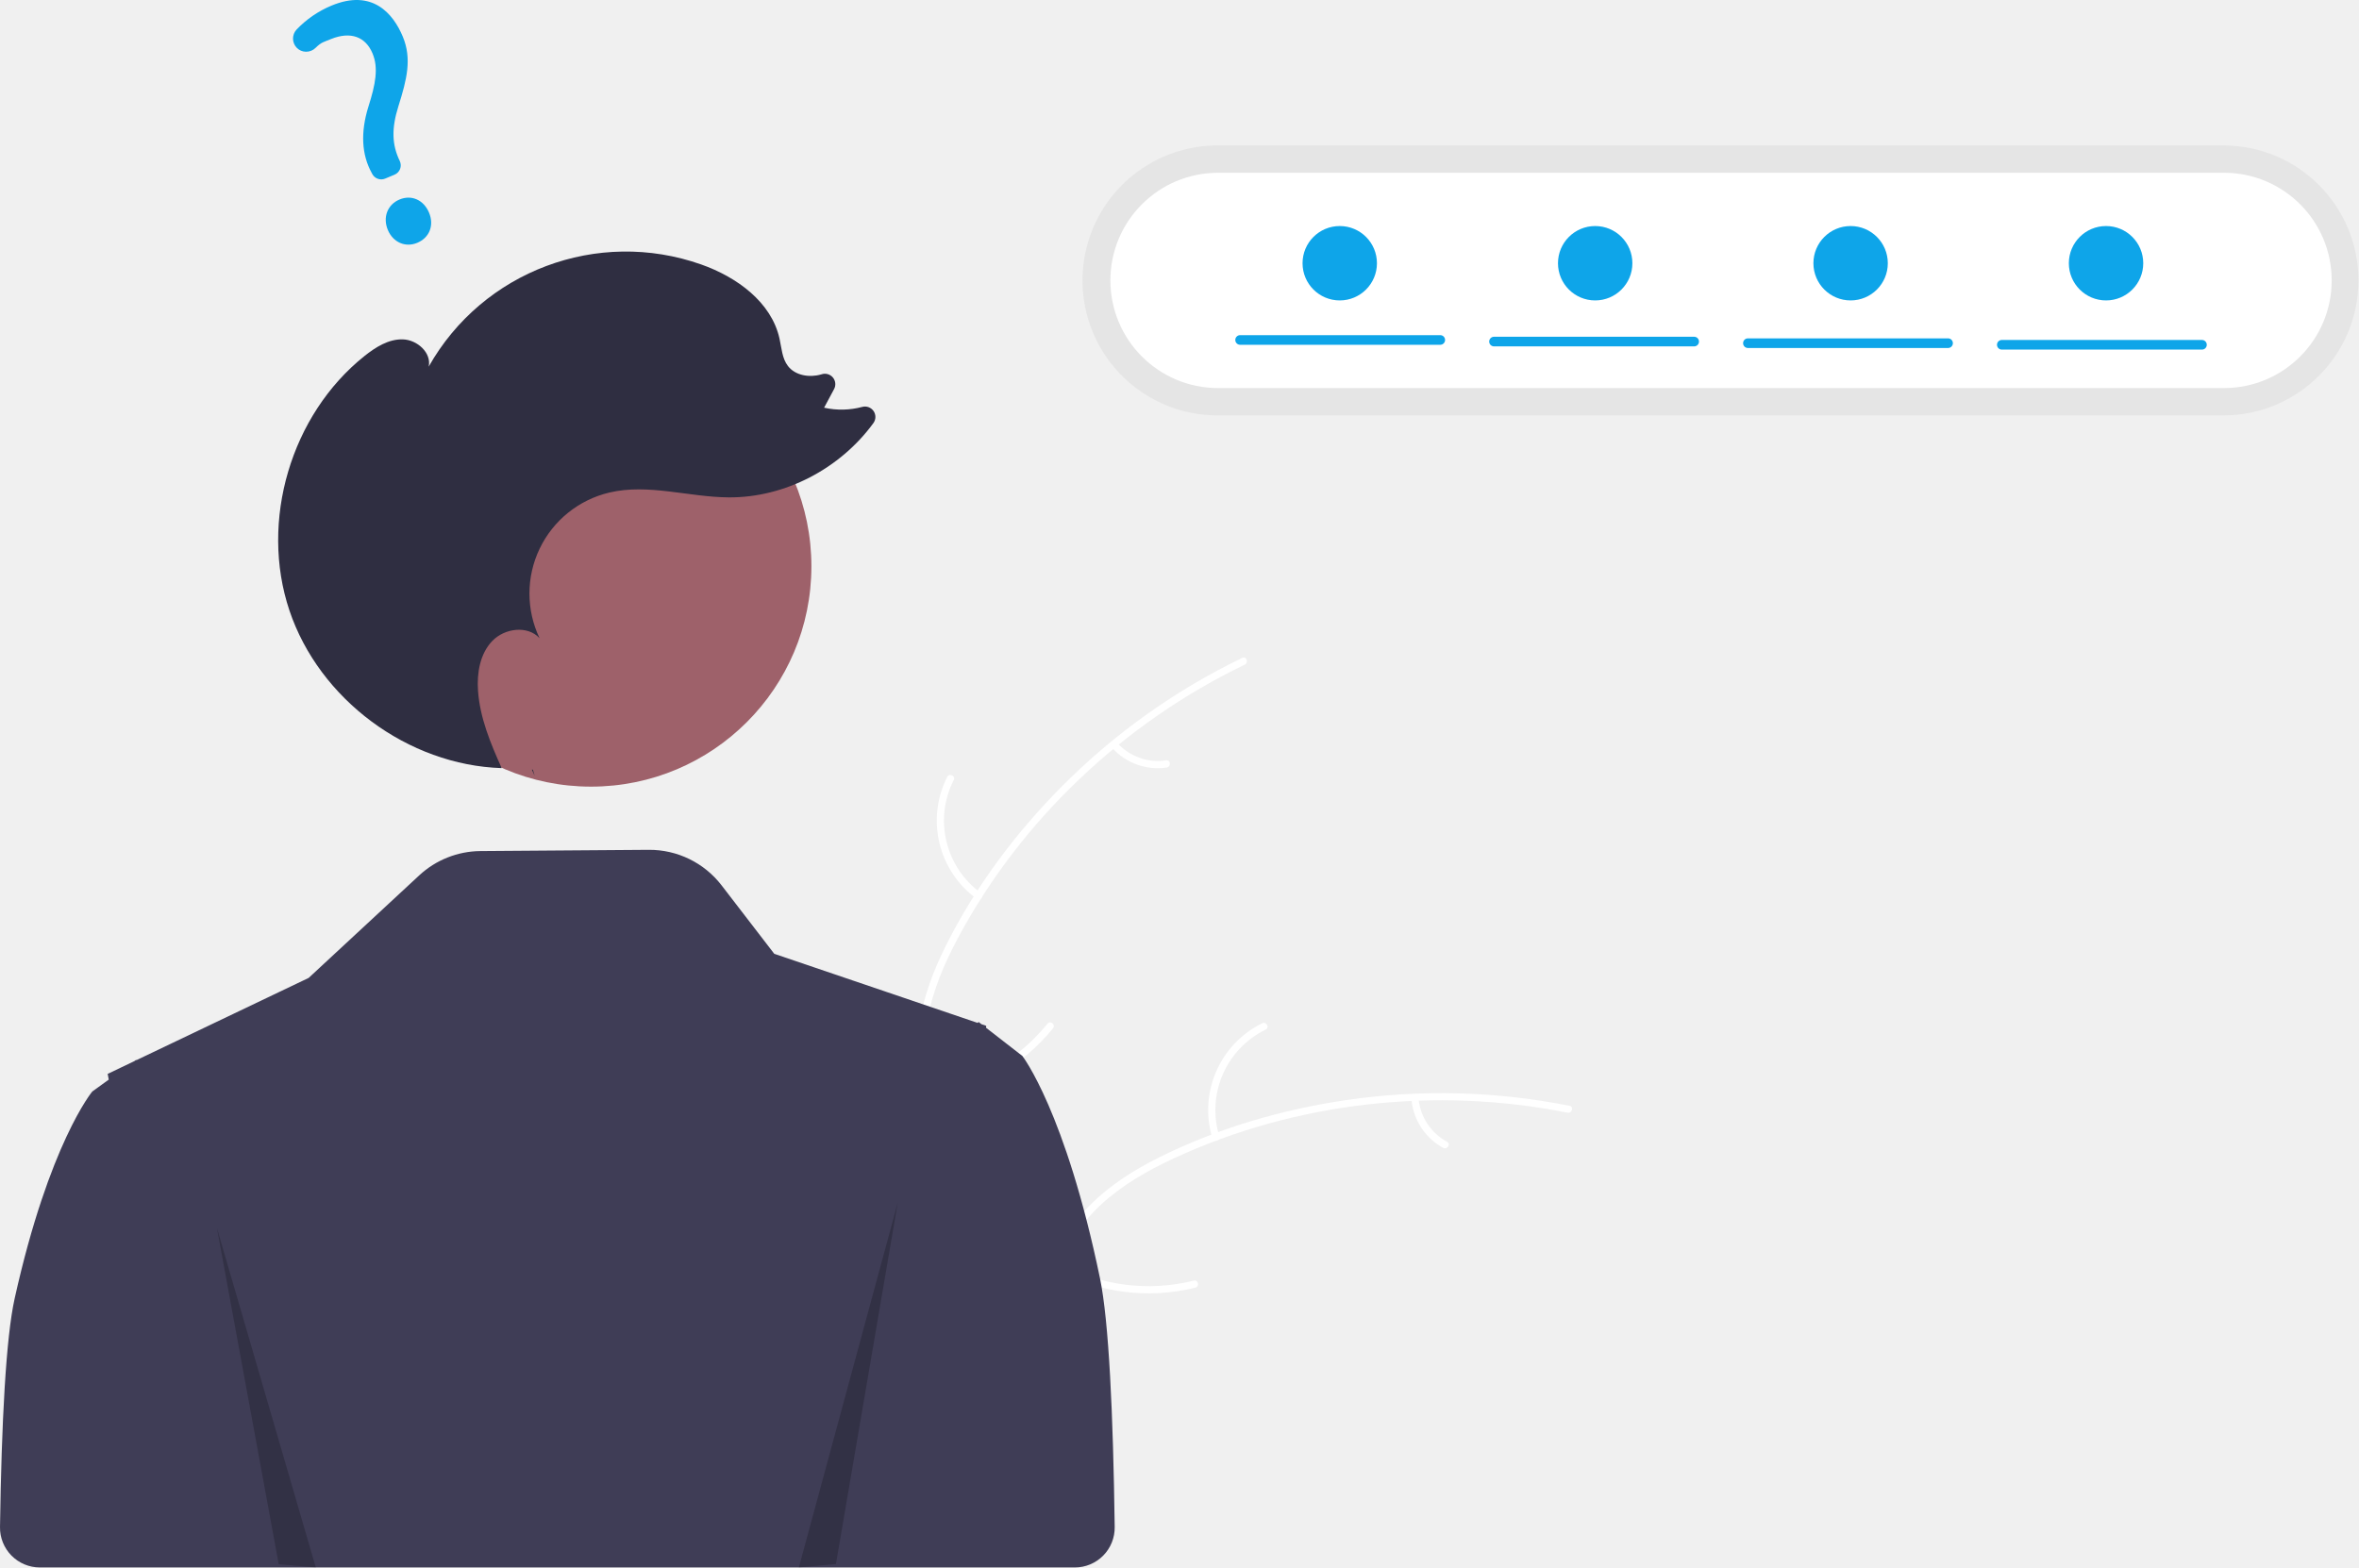
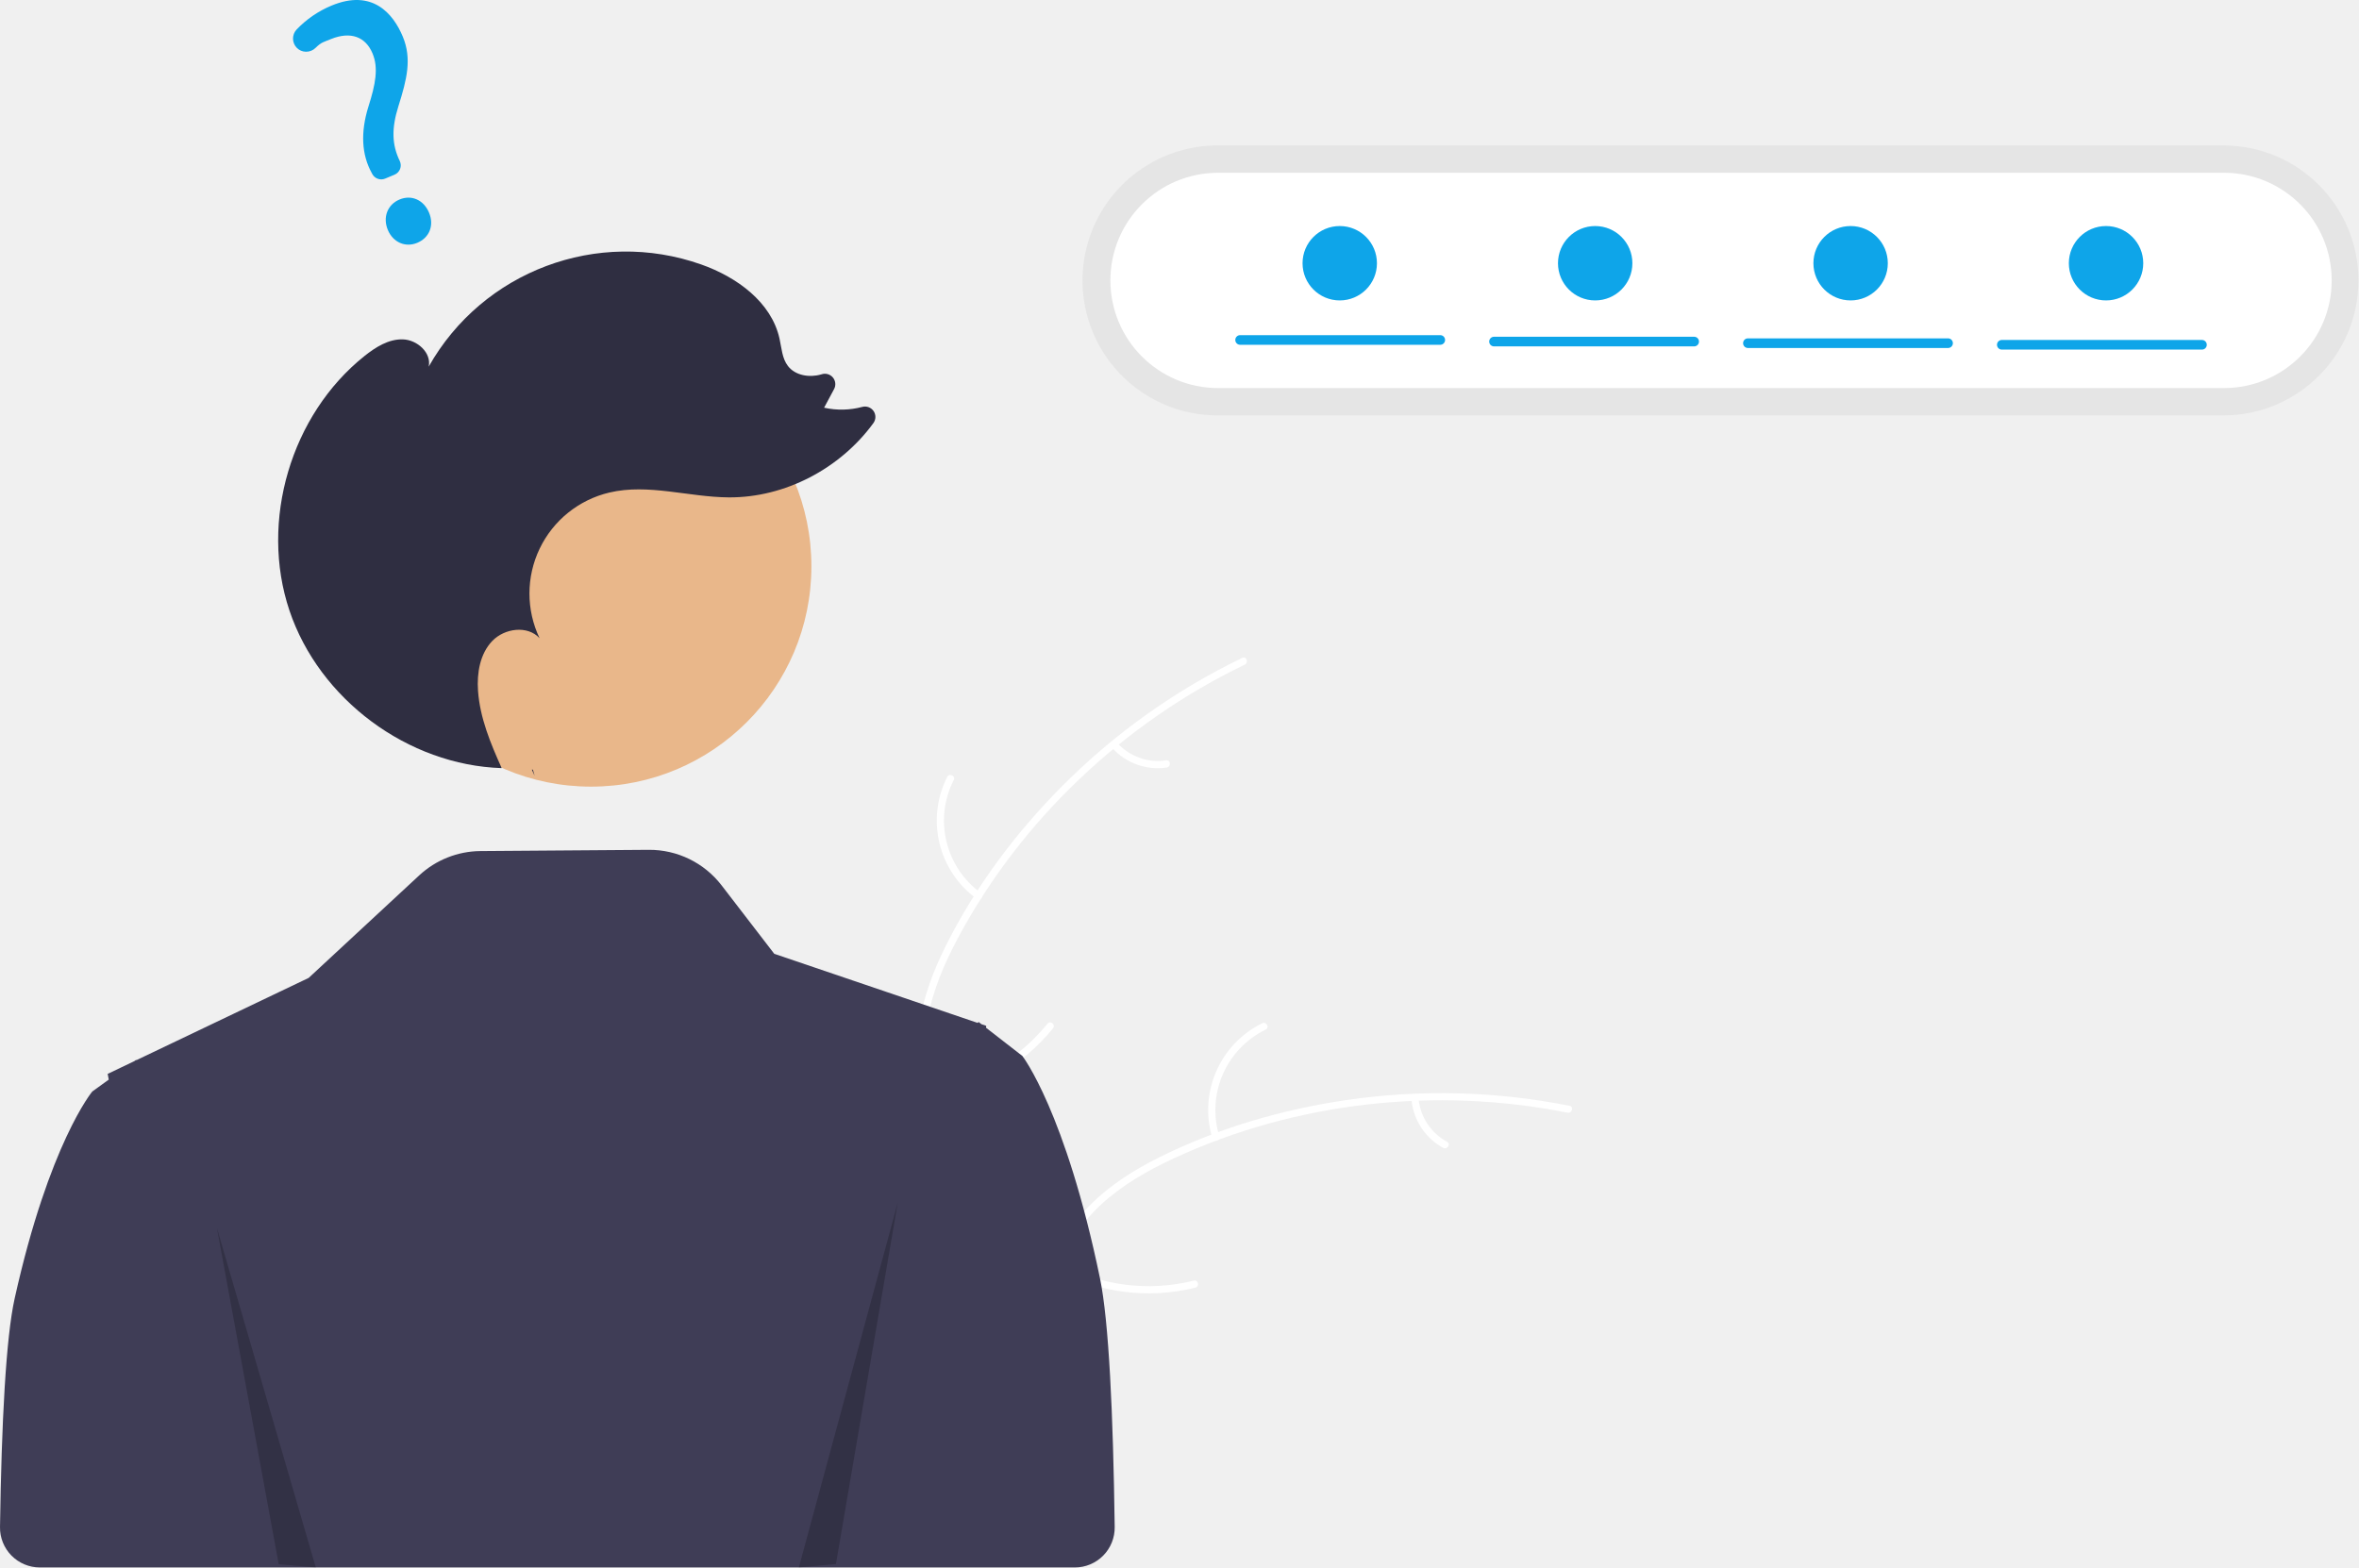
<svg xmlns="http://www.w3.org/2000/svg" data-name="Layer 1" width="951.235" height="632.162" viewBox="0 0 951.235 632.162">
  <path d="M465.591,496.884c32.599-57.345,94.782-101.377,160.608-97.135a303.919,303.919,0,0,0-79.931,192.744c-1.081,27.644.595,58.502-17.759,79.201-11.42,12.88-28.877,19.117-46.04,20.426-17.164,1.308-34.324-1.793-51.259-4.881l-4.108,1.261C425.537,622.556,432.992,554.23,465.591,496.884Z" transform="translate(-124.3823 -133.0693)" fill="#f0f0f0" />
  <path d="M626.297,401.13C577.62,424.563,536.113,463.7,510.633,511.429c-5.509,10.319-10.199,21.266-12.244,32.841-2.047,11.58-.617,22.603,3.338,33.602,3.616,10.055,8.479,19.921,9.588,30.68,1.169,11.34-3.004,21.944-10.515,30.359-9.19,10.296-21.531,16.677-33.817,22.497-13.641,6.462-27.912,12.958-37.573,25.019-1.171,1.461-3.37-.441-2.201-1.9,16.809-20.983,45.583-24.928,65.536-41.831,9.31-7.887,16.3-18.628,15.859-31.214-.386-11.005-5.392-21.184-9.141-31.333-3.937-10.657-5.9-21.372-4.488-32.734,1.444-11.622,5.716-22.776,10.937-33.191,11.774-23.488,27.887-45.051,46.345-63.691a264.375,264.375,0,0,1,73.099-52.155c1.681-.809,2.612,1.947.942,2.751Z" transform="translate(-124.3823 -133.0693)" fill="#fff" />
  <path d="M518.097,495.478a38.974,38.974,0,0,1-11.761-49.077c.851-1.666,3.48-.421,2.627,1.247a36.089,36.089,0,0,0,11.033,45.63c1.515,1.097-.393,3.291-1.9,2.201Z" transform="translate(-124.3823 -133.0693)" fill="#fff" />
  <path d="M499.222,573.016A75.118,75.118,0,0,0,546.783,545.906c1.176-1.457,3.375.444,2.201,1.9A78.134,78.134,0,0,1,499.435,575.915c-1.855.266-2.058-2.635-.213-2.899Z" transform="translate(-124.3823 -133.0693)" fill="#fff" />
  <path d="M574.907,432.685a22.061,22.061,0,0,0,19.718,7.03c1.851-.289,2.052,2.612.213,2.899a24.721,24.721,0,0,1-21.83-7.728,1.502,1.502,0,0,1-.151-2.05,1.461,1.461,0,0,1,2.05-.151Z" transform="translate(-124.3823 -133.0693)" fill="#fff" />
  <path d="M757.173,580.652c-1.151.213-2.302.427-3.463.662a290.53,290.53,0,0,0-45.425,12.557c-1.149.4-2.308.823-3.443,1.255a306.284,306.284,0,0,0-96.329,58.622,297.44,297.44,0,0,0-31.2,32.695c-13.196,16.123-26.221,34.654-43.465,45.166a51.028,51.028,0,0,1-5.552,3.01l-99.338-41.204c-.179-.207-.368-.392-.548-.599l-4.041-1.464c.451-.636.932-1.287,1.383-1.923.26-.37.542-.731.802-1.102.18-.244.362-.488.511-.718.06-.081.121-.162.171-.221.149-.23.311-.429.451-.636q4.02-5.465,8.13-10.892c.009-.023.009-.023.041-.036,20.951-27.516,44.382-53.525,71.017-75.151.802-.65,1.611-1.324,2.458-1.955a283.824,283.824,0,0,1,38.364-25.951,250.912,250.912,0,0,1,22.758-11.253A208.652,208.652,0,0,1,633.669,545.389c43.431-4.033,87.669,5.869,120.98,33.154C755.5,579.241,756.331,579.931,757.173,580.652Z" transform="translate(-124.3823 -133.0693)" fill="#f0f0f0" />
  <path d="M756.427,581.82c-52.975-10.597-109.678-4.339-158.759,18.43-10.611,4.923-20.947,10.84-29.549,18.85-8.606,8.014-14.101,17.676-17.565,28.839-3.167,10.205-5.224,21.011-10.816,30.269-5.895,9.758-15.61,15.712-26.674,17.909-13.537,2.688-27.232.352-40.545-2.397-14.782-3.053-30.088-6.459-45.063-2.646-1.814.462-2.425-2.381-.613-2.842,26.055-6.634,51.404,7.541,77.512,6.058,12.183-.692,24.23-5.06,31.455-15.374,6.318-9.019,8.449-20.16,11.566-30.521,3.273-10.879,8.157-20.616,16.124-28.838,8.151-8.41,18.277-14.744,28.715-19.916,23.542-11.665,49.39-19.181,75.35-22.951a264.375,264.375,0,0,1,89.766,2.367c1.83.366.913,3.127-.905,2.763Z" transform="translate(-124.3823 -133.0693)" fill="#fff" />
  <path d="M613.231,592.008a38.974,38.974,0,0,1,20.158-46.266c1.682-.817,3.032,1.759,1.347,2.577a36.089,36.089,0,0,0-18.663,43.076c.549,1.788-2.296,2.391-2.842.613Z" transform="translate(-124.3823 -133.0693)" fill="#fff" />
  <path d="M551.478,642.554a75.118,75.118,0,0,0,54.296,6.99c1.816-.456,2.427,2.387.613,2.842a78.135,78.135,0,0,1-56.485-7.388c-1.641-.905-.057-3.343,1.576-2.443Z" transform="translate(-124.3823 -133.0693)" fill="#fff" />
  <path d="M696.396,576.075a22.061,22.061,0,0,0,11.511,17.484c1.652.884.066,3.321-1.576,2.443a24.721,24.721,0,0,1-12.777-19.314,1.502,1.502,0,0,1,1.114-1.728,1.461,1.461,0,0,1,1.728,1.114Z" transform="translate(-124.3823 -133.0693)" fill="#fff" />
  <path d="M567.941,648.631c-13.912-67.267-31.302-89.694-31.302-89.694l-6.643-5.152-7.989-6.206.039-.798-1.895-.644-.445-.346-.729-.56-.117.126-.248.256-36.152-12.289-45.865-15.579L415.355,490.14a36.734,36.734,0,0,0-29.387-14.334l-67.829.502a36.734,36.734,0,0,0-24.71,9.801l-44.583,41.354-69.469,33.178-.117-.117-.729.521-10.734,5.132.443,2.306-6.643,4.794s-17.39,20.868-31.302,83.459c-3.539,15.926-5.281,50.09-5.91,92.188a16.069,16.069,0,0,0,16.062,16.307H511.494v-0H557.806a16.072,16.072,0,0,0,16.063-16.291C573.254,703.131,571.513,665.902,567.941,648.631Z" transform="translate(-124.3823 -133.0693)" fill="#3f3d56" />
  <path d="M615.548,191.732a54.431,54.431,0,1,0,0,108.861H1021.187a54.431,54.431,0,0,0,0-108.861Z" transform="translate(-124.3823 -133.0693)" fill="#e5e5e5" />
  <path d="M615.548,202.747a43.415,43.415,0,1,0,0,86.83H1021.187a43.415,43.415,0,0,0,0-86.83Z" transform="translate(-124.3823 -133.0693)" fill="#fff" />
-   <circle id="e096411a-cdc3-4e6d-bbd4-4630e1fee17e" data-name="ab6171fa-7d69-4734-b81c-8dff60f9761b" cx="238.323" cy="228.392" r="88.863" fill="#9e616a" />
+   <circle id="e096411a-cdc3-4e6d-bbd4-4630e1fee17e" data-name="ab6171fa-7d69-4734-b81c-8dff60f9761b" cx="238.323" cy="228.392" r="88.863" fill="#e9b78a" />
  <path d="M339.972,445.973q-.569-1.254-1.136-2.516c.146.005.29.026.435.029Z" transform="translate(-124.3823 -133.0693)" fill="#2f2e41" />
  <path d="M271.371,276.64c4.494-3.585,9.747-6.884,15.494-6.699,5.746.185,11.573,5.375,10.383,11a91.318,91.318,0,0,1,109.895-41.208c14.282,5.039,28.287,15.119,31.568,29.904.842,3.795,1.023,7.957,3.393,11.039,2.988,3.886,8.705,4.765,13.412,3.398q.071-.021.141-.042a4.199,4.199,0,0,1,5.073,5.927l-4.041,7.537a32.383,32.383,0,0,0,15.428-.328,4.195,4.195,0,0,1,4.455,6.528c-13.325,18.294-35.586,30.108-58.303,29.969-16.146-.098-32.458-5.663-48.172-1.95a41.844,41.844,0,0,0-28.144,58.74c-4.827-5.28-14.159-4.03-19.097,1.147-4.938,5.177-6.216,12.904-5.719,20.041.761,10.916,5.038,21.201,9.546,31.212-37.801-1.19-73.555-27.707-85.59-63.572C229.008,343.267,241.674,300.33,271.371,276.64Z" transform="translate(-124.3823 -133.0693)" fill="#2f2e41" />
  <polygon points="87.464 495.253 112.388 630.86 127.343 632.162 87.464 495.253" opacity="0.2" />
  <polygon points="362.007 485.026 337.083 630.762 322.128 632.162 362.007 485.026" opacity="0.2" />
  <path d="M292.629,231.001c-4.779,1.995-9.765-.191-11.857-5.2-2.123-5.085-.14-10.246,4.715-12.274,4.856-2.028,9.754.165,11.911,5.331C299.524,223.948,297.563,228.941,292.629,231.001Zm-9.154-27.482-3.8,1.587a4.099,4.099,0,0,1-5.206-1.909l-.188-.368c-4.088-7.373-4.557-16.335-1.384-26.621,2.939-9.227,4.16-15.717,1.705-21.596-2.838-6.797-8.899-8.927-16.628-5.842-2.998,1.252-3.952,1.232-6.311,3.572a5.416,5.416,0,0,1-3.921,1.593,5.235,5.235,0,0,1-3.747-1.643,5.348,5.348,0,0,1-.037-7.297,41.535,41.535,0,0,1,14.046-9.644c16.606-6.934,24.966,3.303,28.792,12.465,3.742,8.961,1.637,17.275-1.745,28.043-2.834,8.948-2.669,15.578.55,22.17a4.081,4.081,0,0,1-2.126,5.491Z" transform="translate(-124.3823 -133.0693)" fill="#0ea5e9" />
  <path d="M705.149,272.122h-80.707a1.944,1.944,0,1,1,0-3.888h80.707a1.944,1.944,0,0,1,0,3.888Z" transform="translate(-124.3823 -133.0693)" fill="#0ea5e9" />
  <path d="M807.53,272.77h-80.707a1.944,1.944,0,1,1,0-3.888h80.707a1.944,1.944,0,1,1,0,3.888Z" transform="translate(-124.3823 -133.0693)" fill="#0ea5e9" />
  <path d="M909.912,273.418H829.205a1.944,1.944,0,0,1,0-3.888h80.707a1.944,1.944,0,1,1,0,3.888Z" transform="translate(-124.3823 -133.0693)" fill="#0ea5e9" />
  <path d="M1012.294,274.066h-80.707a1.944,1.944,0,0,1,0-3.888h80.707a1.944,1.944,0,0,1,0,3.888Z" transform="translate(-124.3823 -133.0693)" fill="#0ea5e9" />
  <circle cx="540.235" cy="106.162" r="15" fill="#0ea5e9" />
  <circle cx="643.235" cy="106.162" r="15" fill="#0ea5e9" />
  <circle cx="746.235" cy="106.162" r="15" fill="#0ea5e9" />
  <circle cx="849.235" cy="106.162" r="15" fill="#0ea5e9" />
</svg>
